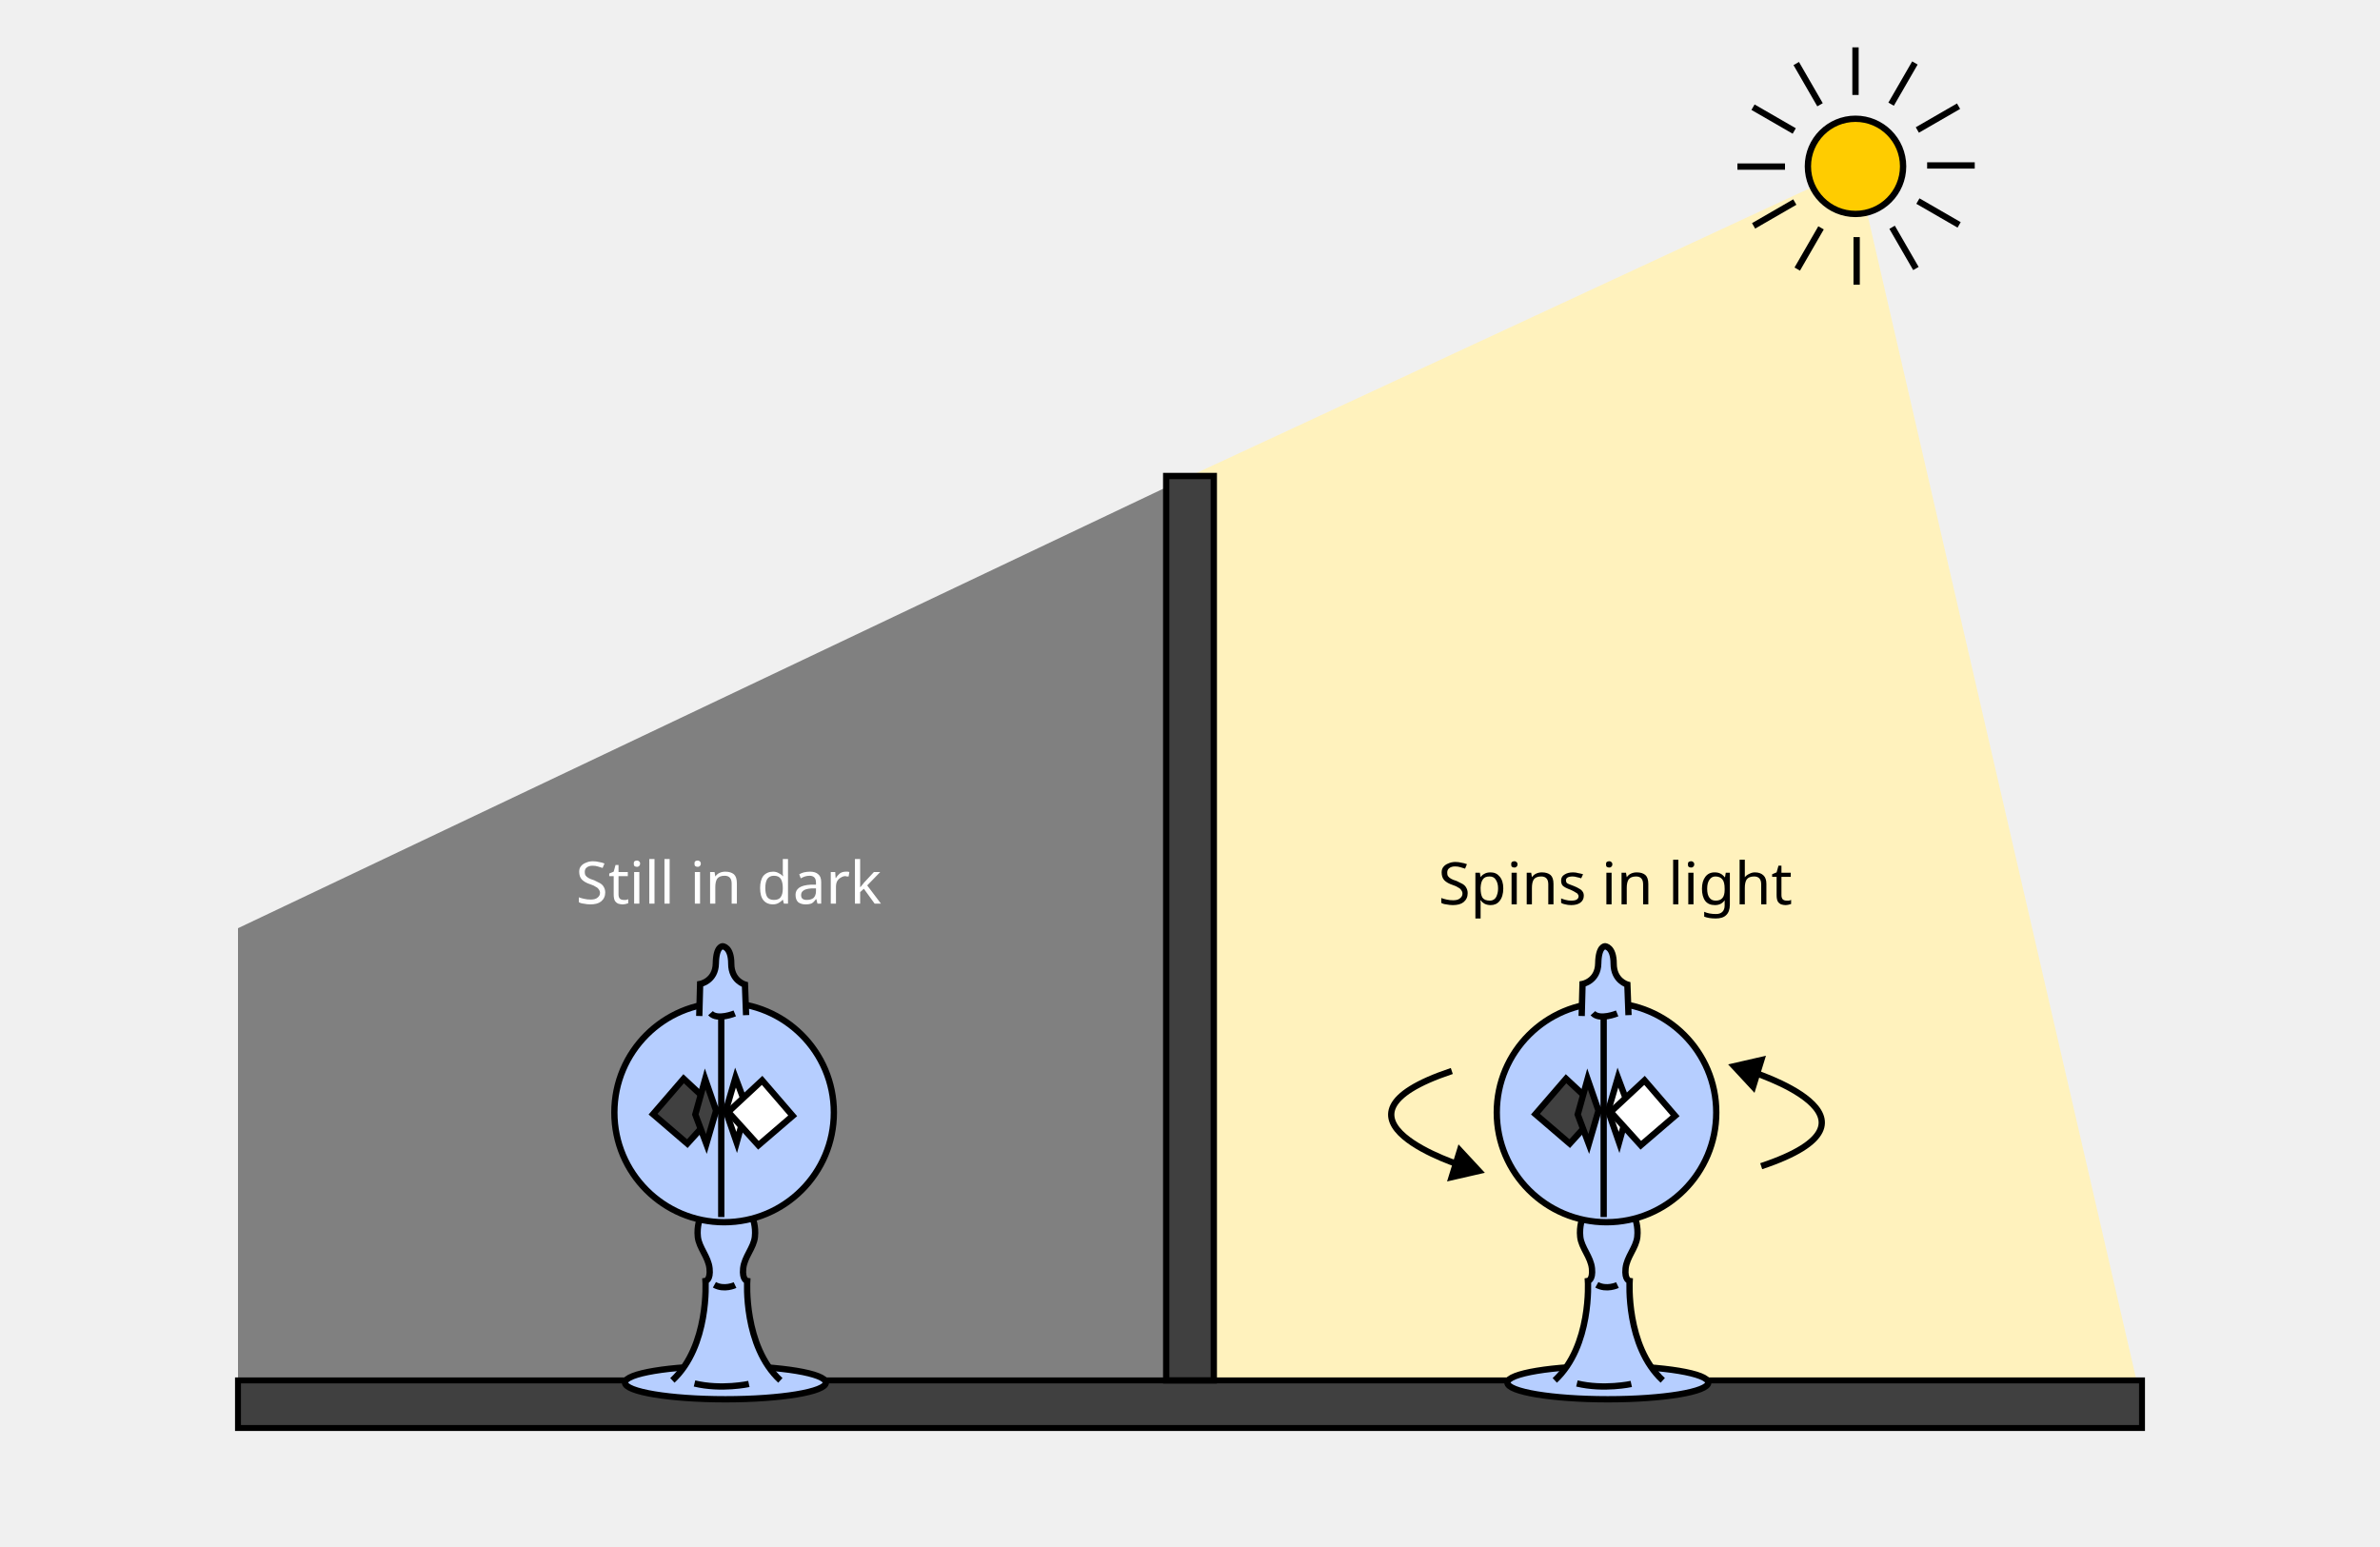
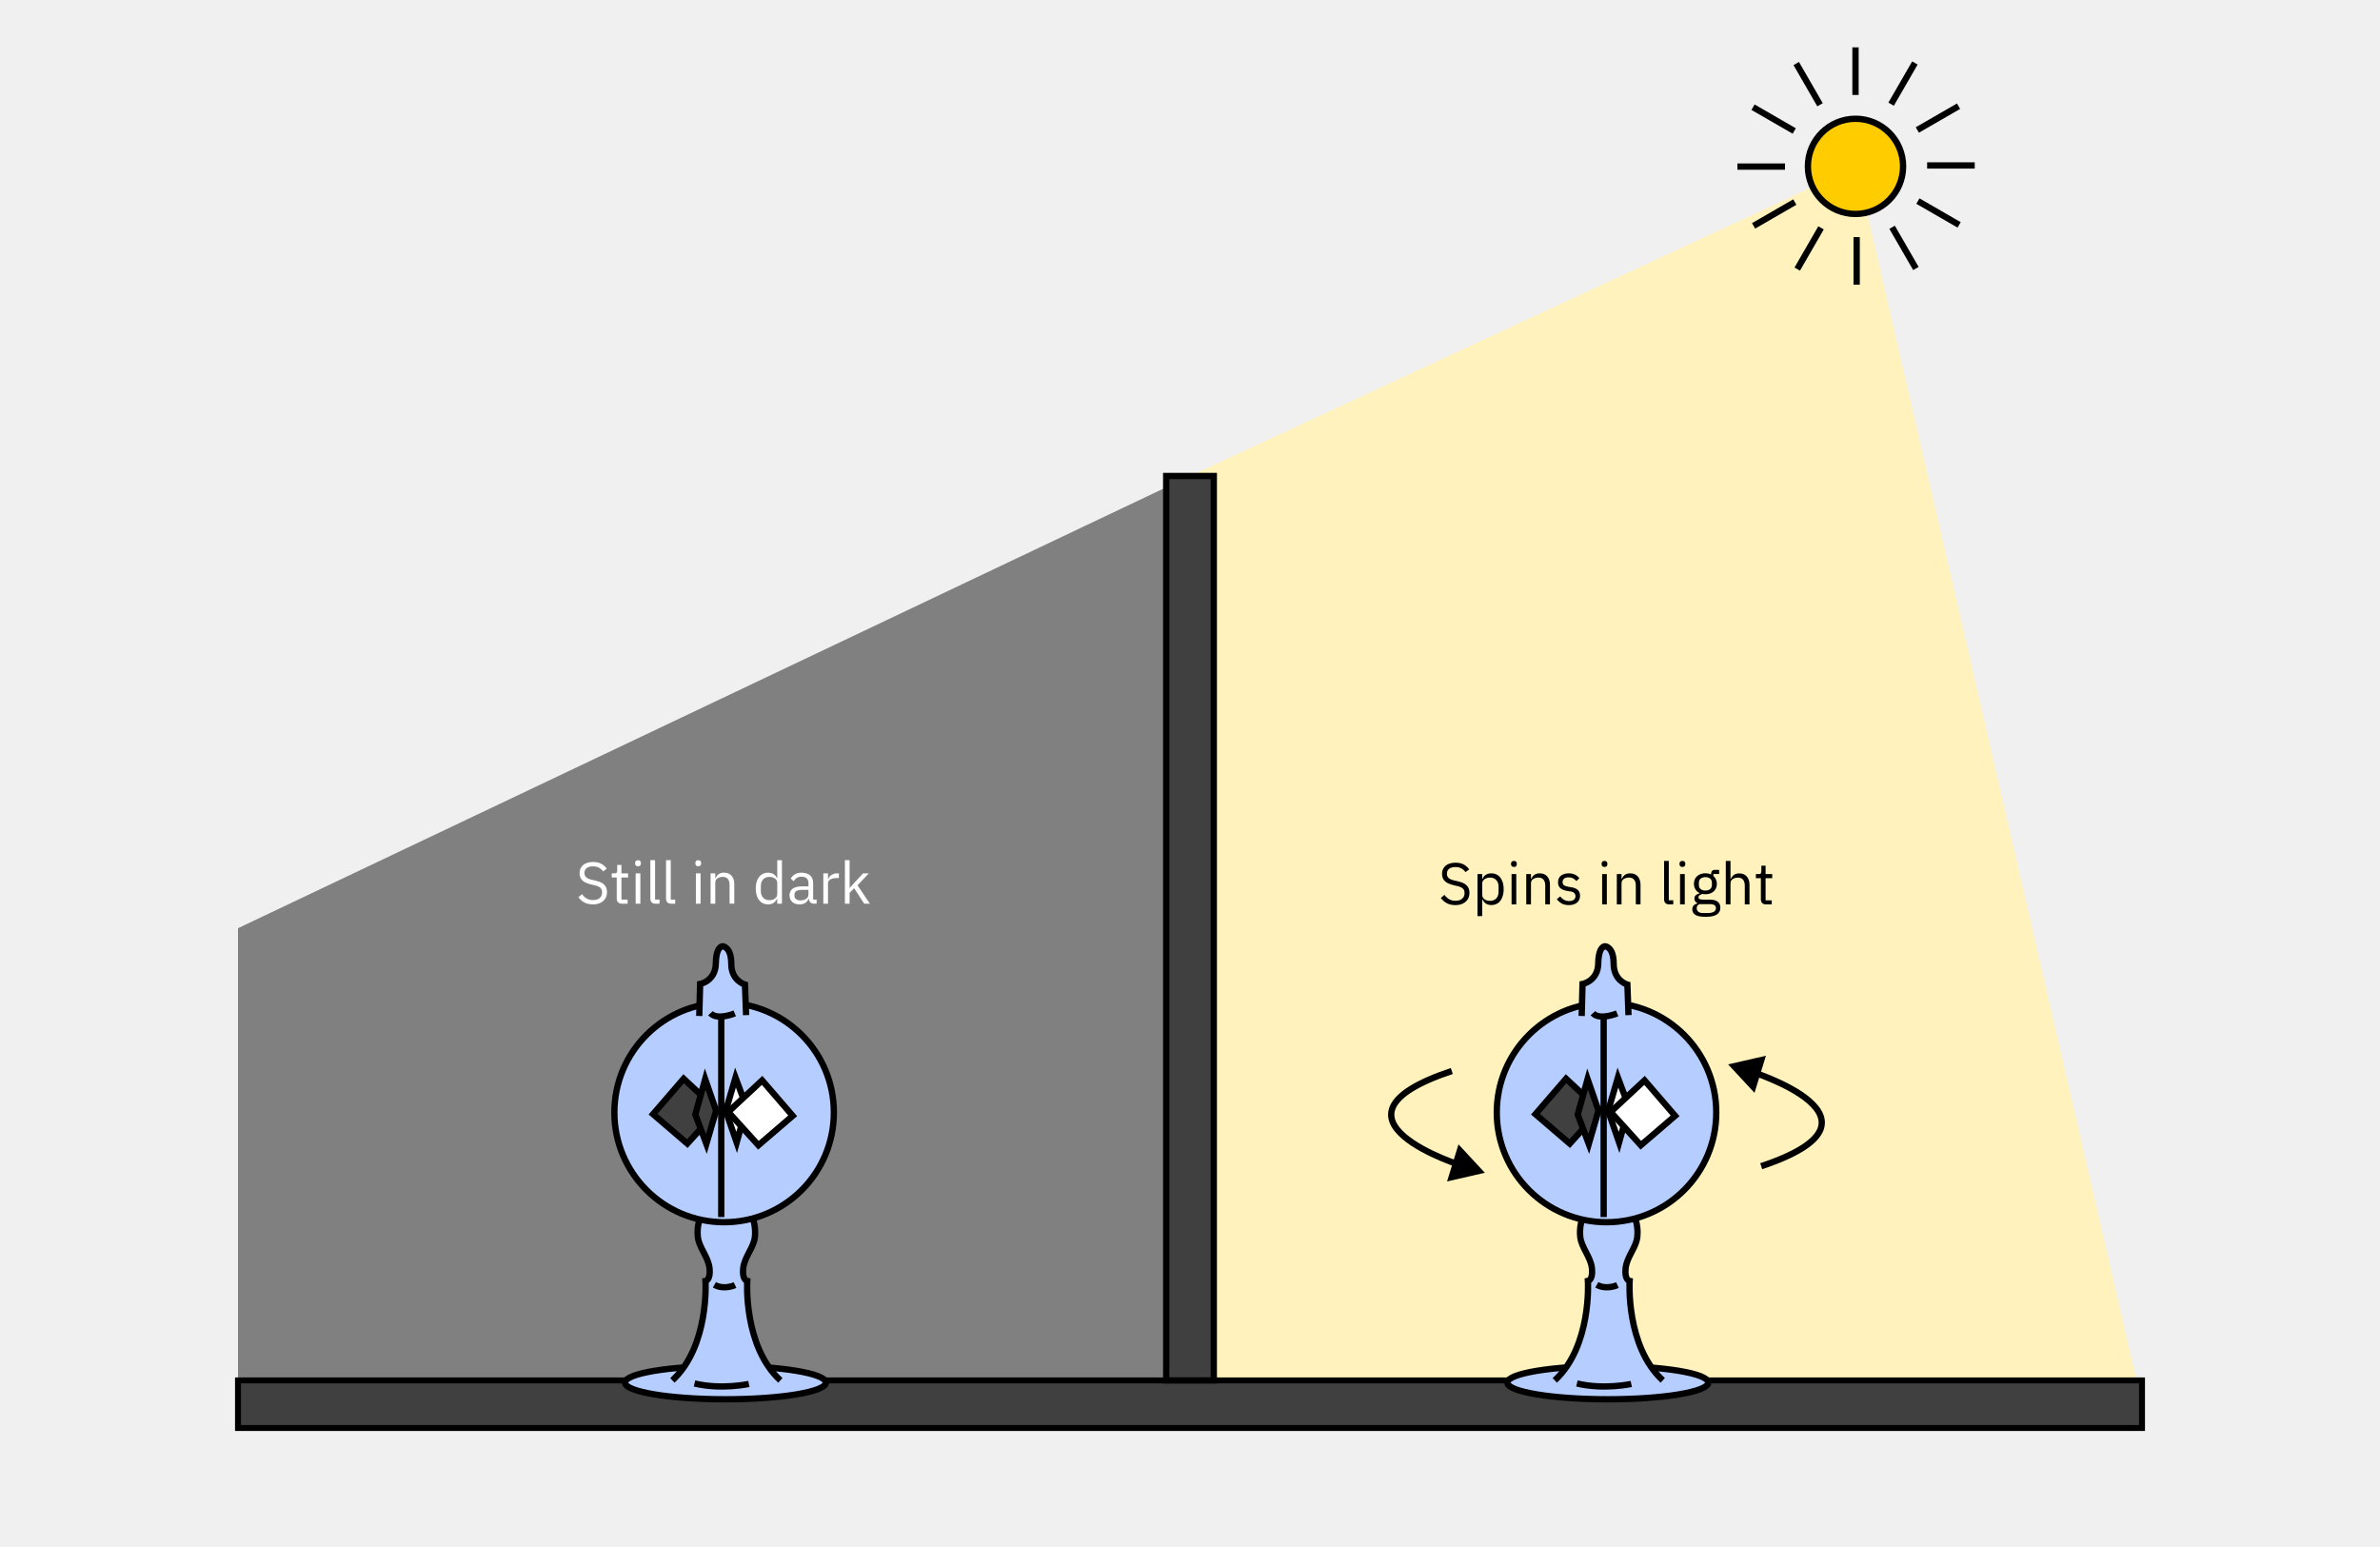
<svg xmlns="http://www.w3.org/2000/svg" width="100mm" height="65mm" viewBox="0 0 100 65" version="1.1" id="svg1" xml:space="preserve">
  <defs id="defs1">
    <marker style="overflow:visible" id="Triangle" refX="0" refY="0" orient="auto-start-reverse" markerWidth="1" markerHeight="1" viewBox="0 0 1 1" preserveAspectRatio="xMidYMid">
      <path transform="scale(0.5)" style="fill:context-stroke;fill-rule:evenodd;stroke:context-stroke;stroke-width:1pt" d="M 5.77,0 -2.88,5 V -5 Z" id="path135" />
    </marker>
-     <clipPath clipPathUnits="userSpaceOnUse" id="clipPath14">
-       <circle style="fill:none;stroke:#cc0000;stroke-width:0.25" id="circle14" cx="82.174" cy="59.018" r="11.527" />
-     </clipPath>
-     <filter style="color-interpolation-filters:sRGB" id="filter18" x="0" y="0" width="1" height="1">
-       <feComposite in2="SourceGraphic" operator="arithmetic" k1="0" k2="1" result="composite1" id="feComposite17" k3="0" k4="0" />
-       <feColorMatrix in="composite1" values="1" type="saturate" result="colormatrix1" id="feColorMatrix17" />
-       <feFlood flood-opacity="1" flood-color="rgb(255,0,0)" result="flood1" id="feFlood17" />
-       <feBlend in="flood1" in2="colormatrix1" mode="multiply" result="blend1" id="feBlend17" />
-       <feBlend in2="blend1" mode="screen" result="blend2" id="feBlend18" />
-       <feColorMatrix in="blend2" values="1" type="saturate" result="colormatrix2" id="feColorMatrix18" />
-       <feComposite in="colormatrix2" in2="SourceGraphic" operator="in" result="composite2" id="feComposite18" />
-     </filter>
-     <filter style="color-interpolation-filters:sRGB" id="filter20" x="0" y="0" width="1" height="1">
-       <feComposite in2="SourceGraphic" operator="arithmetic" k1="0" k2="1" result="composite1" id="feComposite19" k3="0" k4="0" />
-       <feColorMatrix in="composite1" values="1" type="saturate" result="colormatrix1" id="feColorMatrix19" />
-       <feFlood flood-opacity="1" flood-color="rgb(255,0,0)" result="flood1" id="feFlood19" />
-       <feBlend in="flood1" in2="colormatrix1" mode="multiply" result="blend1" id="feBlend19" />
-       <feBlend in2="blend1" mode="screen" result="blend2" id="feBlend20" />
-       <feColorMatrix in="blend2" values="1" type="saturate" result="colormatrix2" id="feColorMatrix20" />
-       <feComposite in="colormatrix2" in2="SourceGraphic" operator="in" result="composite2" id="feComposite20" />
-     </filter>
    <marker style="overflow:visible" id="Triangle-3" refX="0" refY="0" orient="auto-start-reverse" markerWidth="1" markerHeight="1" viewBox="0 0 1 1" preserveAspectRatio="xMidYMid">
      <path transform="scale(0.5)" style="fill:context-stroke;fill-rule:evenodd;stroke:context-stroke;stroke-width:1pt" d="M 5.77,0 -2.88,5 V -5 Z" id="path135-5" />
    </marker>
  </defs>
  <g id="layer1" transform="translate(0,-10)">
    <path style="fill:#808080;fill-opacity:1;stroke:none;stroke-width:0.265" d="M 50,30 10,49 V 68 H 50 V 30" id="path18" />
    <path style="fill:#fff2bd;fill-opacity:1;stroke:none;stroke-width:0.265" d="M 78,17 50,30 v 39 h 40 z" id="path17" />
-     <text xml:space="preserve" style="font-size:3.175px;text-align:start;writing-mode:lr-tb;direction:ltr;text-anchor:start;fill:#808080;stroke:none;stroke-width:0.25" x="23" y="16" id="text6">
-       <tspan id="tspan6" style="stroke-width:0.25" x="23" y="16" />
-     </text>
-     <text xml:space="preserve" style="font-style:normal;font-variant:normal;font-weight:normal;font-stretch:normal;font-size:2.469px;line-height:1;font-family:'IBM Plex Sans';-inkscape-font-specification:'IBM Plex Sans';text-align:start;writing-mode:lr-tb;direction:ltr;text-anchor:start;white-space:pre;inline-size:12.814;display:inline;fill:#ffffff;stroke:none;stroke-width:0.25" x="63.736" y="37.768" id="text7-1-2-9-75" transform="translate(-39.53905,10.20269)">
-       <tspan x="63.736" y="37.768" id="tspan1">Still in dark</tspan>
-     </text>
-     <text xml:space="preserve" style="font-style:normal;font-variant:normal;font-weight:normal;font-stretch:normal;font-size:2.469px;line-height:1;font-family:'IBM Plex Sans';-inkscape-font-specification:'IBM Plex Sans';text-align:start;writing-mode:lr-tb;direction:ltr;text-anchor:start;white-space:pre;inline-size:16.353;display:inline;fill:#000000;stroke:none;stroke-width:0.25" x="63.736" y="37.768" id="text7-1-2-9-75-1" transform="translate(-3.301517,10.23232)">
-       <tspan x="63.736" y="37.768" id="tspan2">Spins in light</tspan>
-     </text>
-     <text xml:space="preserve" style="font-size:2.469px;line-height:1;text-align:start;writing-mode:lr-tb;direction:ltr;text-anchor:start;white-space:pre;inline-size:12.814;display:inline;fill:#000000;stroke:none;stroke-width:0.25" x="63.736" y="37.768" id="text7-1-2-9-1" transform="translate(-4.635896,-21.90339)" />
+     <path d="m 64.45,37.797 q -0.207,0 -0.358,-0.079 -0.148,-0.081 -0.252,-0.222 l 0.153,-0.128 q 0.091,0.121 0.202,0.185 0.111,0.062 0.262,0.062 0.185,0 0.282,-0.089 0.099,-0.089 0.099,-0.237 0,-0.081 -0.032,-0.138 -0.032,-0.057 -0.104,-0.094 -0.069,-0.04 -0.183,-0.064 l -0.141,-0.032 q -0.156,-0.037 -0.264,-0.096 -0.109,-0.059 -0.165,-0.153 -0.057,-0.094 -0.057,-0.225 0,-0.153 0.072,-0.257 0.072,-0.106 0.2,-0.161 0.131,-0.054 0.299,-0.054 0.195,0 0.333,0.072 0.141,0.072 0.237,0.21 l -0.156,0.114 q -0.069,-0.099 -0.173,-0.156 -0.101,-0.057 -0.252,-0.057 -0.165,0 -0.262,0.072 -0.094,0.072 -0.094,0.21 0,0.081 0.035,0.136 0.037,0.054 0.109,0.091 0.072,0.035 0.18,0.059 l 0.141,0.032 q 0.168,0.037 0.274,0.101 0.106,0.064 0.156,0.158 0.052,0.094 0.052,0.222 0,0.158 -0.072,0.274 -0.072,0.116 -0.205,0.18 -0.131,0.064 -0.316,0.064 z m 0.931,0.464 v -1.768 h 0.198 v 0.207 h 0.01 q 0.049,-0.121 0.146,-0.178 0.096,-0.059 0.227,-0.059 0.161,0 0.277,0.081 0.116,0.081 0.178,0.232 0.064,0.148 0.064,0.353 0,0.202 -0.064,0.353 -0.062,0.151 -0.178,0.232 -0.116,0.081 -0.277,0.081 -0.131,0 -0.225,-0.059 -0.091,-0.059 -0.148,-0.178 h -0.01 v 0.701 z m 0.526,-0.642 q 0.168,0 0.264,-0.104 0.096,-0.106 0.096,-0.277 v -0.217 q 0,-0.17 -0.096,-0.274 -0.096,-0.106 -0.264,-0.106 -0.089,0 -0.165,0.032 -0.074,0.032 -0.119,0.086 -0.044,0.054 -0.044,0.126 v 0.474 q 0,0.081 0.044,0.141 0.044,0.057 0.119,0.089 0.077,0.03 0.165,0.03 z m 1.005,-1.425 q -0.062,0 -0.091,-0.03 -0.03,-0.032 -0.03,-0.081 v -0.032 q 0,-0.049 0.03,-0.079 0.03,-0.032 0.091,-0.032 0.064,0 0.091,0.032 0.03,0.03 0.03,0.079 v 0.032 q 0,0.049 -0.03,0.081 -0.027,0.03 -0.091,0.03 z m -0.099,1.573 v -1.274 h 0.198 v 1.274 z m 0.815,0 h -0.198 v -1.274 h 0.198 v 0.207 h 0.01 q 0.047,-0.109 0.131,-0.173 0.086,-0.064 0.23,-0.064 0.198,0 0.311,0.128 0.116,0.126 0.116,0.358 v 0.817 h -0.198 v -0.783 q 0,-0.17 -0.074,-0.257 -0.072,-0.086 -0.215,-0.086 -0.079,0 -0.151,0.027 -0.072,0.025 -0.116,0.079 -0.044,0.054 -0.044,0.136 z m 1.588,0.03 q -0.175,0 -0.296,-0.067 -0.121,-0.069 -0.207,-0.183 l 0.141,-0.114 q 0.074,0.091 0.165,0.143 0.091,0.052 0.212,0.052 0.126,0 0.195,-0.054 0.072,-0.054 0.072,-0.153 0,-0.074 -0.049,-0.128 -0.047,-0.054 -0.173,-0.072 l -0.101,-0.015 q -0.116,-0.017 -0.21,-0.057 -0.094,-0.042 -0.148,-0.116 -0.052,-0.077 -0.052,-0.195 0,-0.19 0.128,-0.282 0.131,-0.094 0.326,-0.094 0.104,0 0.183,0.025 0.081,0.025 0.146,0.072 0.064,0.044 0.116,0.109 l -0.131,0.119 q -0.042,-0.059 -0.123,-0.106 -0.081,-0.049 -0.205,-0.049 -0.121,0 -0.185,0.054 -0.064,0.052 -0.064,0.143 0,0.091 0.062,0.136 0.064,0.042 0.183,0.062 l 0.099,0.015 q 0.212,0.032 0.301,0.123 0.089,0.089 0.089,0.235 0,0.123 -0.057,0.212 -0.057,0.089 -0.163,0.138 -0.106,0.047 -0.252,0.047 z m 1.501,-1.603 q -0.062,0 -0.091,-0.03 -0.03,-0.032 -0.03,-0.081 v -0.032 q 0,-0.049 0.03,-0.079 0.03,-0.032 0.091,-0.032 0.064,0 0.091,0.032 0.03,0.03 0.03,0.079 v 0.032 q 0,0.049 -0.03,0.081 -0.027,0.03 -0.091,0.03 z m -0.099,1.573 v -1.274 h 0.198 v 1.274 z m 0.815,0 h -0.198 v -1.274 h 0.198 v 0.207 h 0.01 q 0.047,-0.109 0.131,-0.173 0.086,-0.064 0.23,-0.064 0.198,0 0.311,0.128 0.116,0.126 0.116,0.358 v 0.817 h -0.198 v -0.783 q 0,-0.17 -0.074,-0.257 -0.072,-0.086 -0.215,-0.086 -0.079,0 -0.151,0.027 -0.072,0.025 -0.116,0.079 -0.044,0.054 -0.044,0.136 z m 2.173,0 h -0.175 q -0.101,0 -0.156,-0.057 -0.054,-0.059 -0.054,-0.148 v -1.622 h 0.198 v 1.655 h 0.188 z m 0.385,-1.573 q -0.062,0 -0.091,-0.03 -0.03,-0.032 -0.03,-0.081 v -0.032 q 0,-0.049 0.03,-0.079 0.03,-0.032 0.091,-0.032 0.064,0 0.091,0.032 0.03,0.03 0.03,0.079 v 0.032 q 0,0.049 -0.03,0.081 -0.027,0.03 -0.091,0.03 z m -0.099,1.573 v -1.274 h 0.198 v 1.274 z m 1.692,0.141 q 0,0.131 -0.069,0.215 -0.069,0.086 -0.207,0.126 -0.136,0.042 -0.341,0.042 -0.198,0 -0.323,-0.037 -0.123,-0.037 -0.18,-0.109 -0.057,-0.069 -0.057,-0.168 0,-0.104 0.054,-0.163 0.054,-0.059 0.148,-0.084 v -0.027 q -0.054,-0.027 -0.084,-0.069 -0.03,-0.044 -0.03,-0.109 0,-0.096 0.062,-0.146 0.062,-0.052 0.158,-0.077 v -0.01 q -0.114,-0.054 -0.178,-0.156 -0.062,-0.101 -0.062,-0.235 0,-0.131 0.059,-0.23 0.059,-0.099 0.168,-0.153 0.109,-0.057 0.252,-0.057 0.069,0 0.128,0.012 0.062,0.012 0.114,0.037 v -0.022 q 0,-0.074 0.035,-0.121 0.035,-0.049 0.114,-0.049 h 0.19 v 0.173 h -0.242 v 0.081 q 0.069,0.059 0.106,0.143 0.04,0.084 0.04,0.185 0,0.128 -0.059,0.23 -0.059,0.099 -0.168,0.156 -0.109,0.054 -0.254,0.054 -0.032,0 -0.064,-0.003 -0.032,-0.005 -0.059,-0.01 -0.062,0.017 -0.116,0.052 -0.052,0.032 -0.052,0.091 0,0.057 0.054,0.077 0.054,0.02 0.141,0.02 h 0.272 q 0.237,0 0.343,0.091 0.109,0.089 0.109,0.247 z m -0.185,0.015 q 0,-0.077 -0.059,-0.123 -0.057,-0.044 -0.205,-0.044 h -0.425 q -0.062,0.027 -0.091,0.069 -0.027,0.044 -0.027,0.104 0,0.084 0.062,0.143 0.064,0.059 0.215,0.059 h 0.183 q 0.165,0 0.257,-0.052 0.091,-0.052 0.091,-0.156 z m -0.442,-0.738 q 0.126,0 0.2,-0.059 0.074,-0.062 0.074,-0.188 v -0.069 q 0,-0.126 -0.074,-0.185 -0.074,-0.062 -0.2,-0.062 -0.126,0 -0.2,0.062 -0.074,0.059 -0.074,0.185 v 0.069 q 0,0.126 0.074,0.188 0.074,0.059 0.2,0.059 z m 0.857,0.583 v -1.827 h 0.198 v 0.761 h 0.01 q 0.047,-0.109 0.131,-0.173 0.086,-0.064 0.23,-0.064 0.198,0 0.311,0.128 0.116,0.126 0.116,0.358 v 0.817 h -0.198 v -0.783 q 0,-0.17 -0.074,-0.257 -0.072,-0.086 -0.215,-0.086 -0.079,0 -0.151,0.027 -0.072,0.025 -0.116,0.079 -0.044,0.054 -0.044,0.136 v 0.884 z m 1.931,0 h -0.247 q -0.101,0 -0.156,-0.059 -0.054,-0.059 -0.054,-0.151 v -0.891 h -0.21 v -0.173 h 0.119 q 0.064,0 0.086,-0.025 0.025,-0.027 0.025,-0.091 v -0.237 h 0.178 v 0.353 h 0.279 v 0.173 h -0.279 v 0.929 h 0.259 z" id="text7-1-2-9-75-1" style="font-size:2.469px;line-height:1;font-family:'IBM Plex Sans';-inkscape-font-specification:'IBM Plex Sans';white-space:pre;inline-size:16.353;stroke-width:0.25" transform="translate(-3.301517,10.23232)" aria-label="Spins in light" />
+     <path d="m 64.45,37.797 q -0.207,0 -0.358,-0.079 -0.148,-0.081 -0.252,-0.222 l 0.153,-0.128 q 0.091,0.121 0.202,0.185 0.111,0.062 0.262,0.062 0.185,0 0.282,-0.089 0.099,-0.089 0.099,-0.237 0,-0.081 -0.032,-0.138 -0.032,-0.057 -0.104,-0.094 -0.069,-0.04 -0.183,-0.064 l -0.141,-0.032 q -0.156,-0.037 -0.264,-0.096 -0.109,-0.059 -0.165,-0.153 -0.057,-0.094 -0.057,-0.225 0,-0.153 0.072,-0.257 0.072,-0.106 0.2,-0.161 0.131,-0.054 0.299,-0.054 0.195,0 0.333,0.072 0.141,0.072 0.237,0.21 l -0.156,0.114 q -0.069,-0.099 -0.173,-0.156 -0.101,-0.057 -0.252,-0.057 -0.165,0 -0.262,0.072 -0.094,0.072 -0.094,0.21 0,0.081 0.035,0.136 0.037,0.054 0.109,0.091 0.072,0.035 0.18,0.059 l 0.141,0.032 q 0.168,0.037 0.274,0.101 0.106,0.064 0.156,0.158 0.052,0.094 0.052,0.222 0,0.158 -0.072,0.274 -0.072,0.116 -0.205,0.18 -0.131,0.064 -0.316,0.064 z m 1.459,-0.03 H 65.662 q -0.101,0 -0.156,-0.059 -0.054,-0.059 -0.054,-0.151 v -0.891 h -0.21 v -0.173 h 0.119 q 0.064,0 0.086,-0.025 0.025,-0.027 0.025,-0.091 v -0.237 h 0.178 v 0.353 h 0.279 v 0.173 h -0.279 v 0.929 h 0.259 z m 0.437,-1.573 q -0.062,0 -0.091,-0.03 -0.03,-0.032 -0.03,-0.081 v -0.032 q 0,-0.049 0.03,-0.079 0.03,-0.032 0.091,-0.032 0.064,0 0.091,0.032 0.03,0.03 0.03,0.079 v 0.032 q 0,0.049 -0.03,0.081 -0.027,0.03 -0.091,0.03 z m -0.099,1.573 v -1.274 h 0.198 v 1.274 z m 1.003,0 h -0.175 q -0.101,0 -0.156,-0.057 -0.054,-0.059 -0.054,-0.148 v -1.622 h 0.198 v 1.655 h 0.188 z m 0.659,0 h -0.175 q -0.101,0 -0.156,-0.057 -0.054,-0.059 -0.054,-0.148 v -1.622 h 0.198 v 1.655 h 0.188 z m 0.968,-1.573 q -0.062,0 -0.091,-0.03 -0.03,-0.032 -0.03,-0.081 v -0.032 q 0,-0.049 0.03,-0.079 0.03,-0.032 0.091,-0.032 0.064,0 0.091,0.032 0.03,0.03 0.03,0.079 v 0.032 q 0,0.049 -0.03,0.081 -0.027,0.03 -0.091,0.03 z m -0.099,1.573 v -1.274 h 0.198 v 1.274 z m 0.815,0 h -0.198 v -1.274 h 0.198 v 0.207 h 0.01 q 0.047,-0.109 0.131,-0.173 0.086,-0.064 0.23,-0.064 0.198,0 0.311,0.128 0.116,0.126 0.116,0.358 v 0.817 h -0.198 v -0.783 q 0,-0.17 -0.074,-0.257 -0.072,-0.086 -0.215,-0.086 -0.079,0 -0.151,0.027 -0.072,0.025 -0.116,0.079 -0.044,0.054 -0.044,0.136 z m 2.603,0 v -0.207 h -0.01 q -0.057,0.119 -0.151,0.178 -0.091,0.059 -0.222,0.059 -0.158,0 -0.277,-0.081 -0.116,-0.081 -0.18,-0.232 -0.062,-0.151 -0.062,-0.353 0,-0.205 0.062,-0.353 0.064,-0.151 0.18,-0.232 0.119,-0.081 0.277,-0.081 0.131,0 0.227,0.059 0.096,0.057 0.146,0.178 h 0.01 v -0.761 h 0.198 v 1.827 z m -0.328,-0.148 q 0.091,0 0.165,-0.03 0.074,-0.032 0.119,-0.089 0.044,-0.059 0.044,-0.141 v -0.474 q 0,-0.072 -0.044,-0.126 -0.044,-0.054 -0.119,-0.086 -0.074,-0.032 -0.165,-0.032 -0.165,0 -0.264,0.106 -0.096,0.104 -0.096,0.274 v 0.217 q 0,0.17 0.096,0.277 0.099,0.104 0.264,0.104 z m 1.983,0.148 h -0.111 q -0.079,0 -0.128,-0.032 -0.049,-0.035 -0.072,-0.094 -0.022,-0.059 -0.022,-0.136 v -0.017 l 0.077,0.072 h -0.086 q -0.04,0.116 -0.138,0.178 -0.096,0.059 -0.23,0.059 -0.202,0 -0.316,-0.104 -0.111,-0.104 -0.111,-0.282 0,-0.121 0.059,-0.202 0.059,-0.084 0.178,-0.126 0.121,-0.044 0.306,-0.044 h 0.252 v -0.126 q 0,-0.136 -0.074,-0.207 -0.074,-0.072 -0.227,-0.072 -0.114,0 -0.193,0.052 -0.079,0.052 -0.131,0.138 L 72.765,36.713 q 0.052,-0.101 0.165,-0.175 0.114,-0.074 0.286,-0.074 0.23,0 0.358,0.114 0.131,0.114 0.131,0.316 v 0.701 h 0.146 z M 73.508,37.187 H 73.246 q -0.168,0 -0.247,0.049 -0.079,0.049 -0.079,0.143 v 0.052 q 0,0.094 0.069,0.146 0.069,0.052 0.183,0.052 0.099,0 0.173,-0.03 0.077,-0.032 0.119,-0.084 0.044,-0.054 0.044,-0.119 z m 0.822,0.58 h -0.198 v -1.274 h 0.198 v 0.235 h 0.012 q 0.022,-0.062 0.069,-0.114 0.047,-0.054 0.121,-0.086 0.074,-0.035 0.178,-0.035 h 0.077 v 0.198 h -0.116 q -0.106,0 -0.183,0.03 -0.077,0.027 -0.119,0.074 -0.04,0.047 -0.04,0.109 z m 0.709,0 v -1.827 h 0.198 v 0.931 0.227 h 0.01 l 0.195,-0.217 0.361,-0.388 h 0.24 l -0.472,0.504 0.519,0.77 H 75.849 L 75.427,37.118 75.237,37.313 v 0.454 z" id="text7-1-2-9-75" style="font-size:2.469px;line-height:1;font-family:'IBM Plex Sans';-inkscape-font-specification:'IBM Plex Sans';white-space:pre;inline-size:12.814;fill:#ffffff;stroke-width:0.25" transform="translate(-39.53905,10.20269)" aria-label="Still in dark" />
    <rect style="fill:#404040;stroke:#000000;stroke-width:0.25" id="rect11" width="80" height="2" x="10" y="68" />
    <g id="g12" transform="translate(51.29301,29.81292)">
      <ellipse style="fill:#b6ceff;fill-opacity:1;stroke:#000000;stroke-width:0.265" id="path3" cx="-20.813" cy="38.28" ry="0.7" rx="4.22" />
      <path id="path4-6-9" style="fill:#b6ceff;fill-opacity:1;stroke:none;stroke-width:0.265" d="m -23.042,38.187 c 1.562,-1.443 1.392,-4.177 1.392,-4.177 0,0 0.221,-0.034 0.17,-0.526 -0.051,-0.492 -0.441,-0.866 -0.492,-1.324 -0.051,-0.458 0.102,-0.815 0.102,-0.815 h 2.193 m 0,0 c 0,0 0.153,0.357 0.102,0.815 -0.051,0.458 -0.441,0.832 -0.492,1.324 -0.051,0.492 0.17,0.526 0.17,0.526 0,0 -0.17,2.734 1.392,4.177 h -4.537" />
      <path style="fill:none;stroke:#000000;stroke-width:0.265" d="m -23.042,38.187 c 1.562,-1.443 1.392,-4.177 1.392,-4.177 0,0 0.221,-0.034 0.17,-0.526 -0.051,-0.492 -0.441,-0.866 -0.492,-1.324 -0.051,-0.458 0.102,-0.815 0.102,-0.815" id="path4" />
      <path style="fill:none;stroke:#000000;stroke-width:0.265" d="m -18.505,38.187 c -1.562,-1.443 -1.392,-4.177 -1.392,-4.177 0,0 -0.221,-0.034 -0.17,-0.526 0.051,-0.492 0.441,-0.866 0.492,-1.324 0.051,-0.458 -0.102,-0.815 -0.102,-0.815" id="path4-6" />
      <circle style="fill:#b6ceff;fill-opacity:1;stroke:#000000;stroke-width:0.265" id="path6" cx="-20.868" cy="26.93" r="4.611" />
      <path style="fill:none;stroke:#000000;stroke-width:0.265" d="M -20.988,31.324 V 22.563" id="path7" />
      <path style="fill:#404040;stroke:#000000;stroke-width:0.265" d="m -21.146,26.838 -1.423,-1.326 -1.285,1.489 1.441,1.237 z" id="path8-1" />
      <path style="fill:#404040;stroke:#000000;stroke-width:0.265" d="m -21.205,26.852 -0.459,-1.326 -0.414,1.489 0.464,1.237 z" id="path8-1-9" />
      <path style="fill:#ffffff;stroke:#000000;stroke-width:0.265" d="m -20.799,26.864 0.459,1.326 0.414,-1.489 -0.464,-1.237 z" id="path8-1-9-1" />
      <path style="fill:#b6ceff;fill-opacity:1;stroke:#000000;stroke-width:0.265" d="m -21.912,22.876 0.036,-1.345 c 0,0 0.648,-0.12 0.66,-0.864 0.012,-0.744 0.288,-0.72 0.288,-0.72 0,0 0.36,0.012 0.36,0.732 0,0.72 0.576,0.876 0.576,0.876 l 0.048,1.285" id="path11" />
      <path style="fill:#ffffff;stroke:#000000;stroke-width:0.265" d="m -20.694,26.907 1.423,-1.326 1.285,1.489 -1.441,1.237 z" id="path8" />
      <path style="fill:none;stroke:#000000;stroke-width:0.265" d="m -21.44,22.758 c 0.28,0.314 1.019,0.009 1.019,0.009" id="path12" />
      <path style="fill:none;stroke:#000000;stroke-width:0.265" d="m -22.112,38.316 c 1.129,0.272 2.284,0.02 2.284,0.02" id="path12-2" />
      <path style="fill:none;stroke:#000000;stroke-width:0.265" d="m -21.275,34.17 c 0.408,0.229 0.866,0.012 0.866,0.012" id="path12-2-2" />
    </g>
    <g id="g12-4" transform="translate(88.36892,29.81292)">
      <ellipse style="fill:#b6ceff;fill-opacity:1;stroke:#000000;stroke-width:0.265" id="path3-8" cx="-20.813" cy="38.28" ry="0.7" rx="4.22" />
      <path id="path4-6-9-6" style="fill:#b6ceff;fill-opacity:1;stroke:none;stroke-width:0.265" d="m -23.042,38.187 c 1.562,-1.443 1.392,-4.177 1.392,-4.177 0,0 0.221,-0.034 0.17,-0.526 -0.051,-0.492 -0.441,-0.866 -0.492,-1.324 -0.051,-0.458 0.102,-0.815 0.102,-0.815 h 2.193 m 0,0 c 0,0 0.153,0.357 0.102,0.815 -0.051,0.458 -0.441,0.832 -0.492,1.324 -0.051,0.492 0.17,0.526 0.17,0.526 0,0 -0.17,2.734 1.392,4.177 h -4.537" />
      <path style="fill:none;stroke:#000000;stroke-width:0.265" d="m -23.042,38.187 c 1.562,-1.443 1.392,-4.177 1.392,-4.177 0,0 0.221,-0.034 0.17,-0.526 -0.051,-0.492 -0.441,-0.866 -0.492,-1.324 -0.051,-0.458 0.102,-0.815 0.102,-0.815" id="path4-5" />
      <path style="fill:none;stroke:#000000;stroke-width:0.265" d="m -18.505,38.187 c -1.562,-1.443 -1.392,-4.177 -1.392,-4.177 0,0 -0.221,-0.034 -0.17,-0.526 0.051,-0.492 0.441,-0.866 0.492,-1.324 0.051,-0.458 -0.102,-0.815 -0.102,-0.815" id="path4-6-0" />
      <circle style="fill:#b6ceff;fill-opacity:1;stroke:#000000;stroke-width:0.265" id="path6-9" cx="-20.868" cy="26.93" r="4.611" />
      <path style="fill:none;stroke:#000000;stroke-width:0.265" d="M -20.988,31.324 V 22.563" id="path7-0" />
      <path style="fill:#404040;stroke:#000000;stroke-width:0.265" d="m -21.146,26.838 -1.423,-1.326 -1.285,1.489 1.441,1.237 z" id="path8-1-0" />
      <path style="fill:#404040;stroke:#000000;stroke-width:0.265" d="m -21.205,26.852 -0.459,-1.326 -0.414,1.489 0.464,1.237 z" id="path8-1-9-6" />
      <path style="fill:#ffffff;stroke:#000000;stroke-width:0.265" d="m -20.799,26.864 0.459,1.326 0.414,-1.489 -0.464,-1.237 z" id="path8-1-9-1-1" />
      <path style="fill:#b6ceff;fill-opacity:1;stroke:#000000;stroke-width:0.265" d="m -21.912,22.876 0.036,-1.345 c 0,0 0.648,-0.12 0.66,-0.864 0.012,-0.744 0.288,-0.72 0.288,-0.72 0,0 0.36,0.012 0.36,0.732 0,0.72 0.576,0.876 0.576,0.876 l 0.048,1.285" id="path11-3" />
      <path style="fill:#ffffff;stroke:#000000;stroke-width:0.265" d="m -20.694,26.907 1.423,-1.326 1.285,1.489 -1.441,1.237 z" id="path8-8" />
      <path style="fill:none;stroke:#000000;stroke-width:0.265" d="m -21.44,22.758 c 0.28,0.314 1.019,0.009 1.019,0.009" id="path12-9" />
      <path style="fill:none;stroke:#000000;stroke-width:0.265" d="m -22.112,38.316 c 1.129,0.272 2.284,0.02 2.284,0.02" id="path12-2-3" />
      <path style="fill:none;stroke:#000000;stroke-width:0.265" d="m -21.275,34.17 c 0.408,0.229 0.866,0.012 0.866,0.012" id="path12-2-2-4" />
    </g>
    <g id="g16" transform="translate(-11.03776,-0.01026786)">
      <circle style="fill:#ffcc00;fill-opacity:1;stroke:#000000;stroke-width:0.265" id="path14" cx="89" cy="17" r="2" />
      <path style="fill:#ffcc00;fill-opacity:1;stroke:#000000;stroke-width:0.265" d="m 89,12 v 2" id="path15" />
      <path style="fill:#ffcc00;fill-opacity:1;stroke:#000000;stroke-width:0.265" d="m 86.51,12.68 1,1.732" id="path15-6" />
      <path style="fill:#ffcc00;fill-opacity:1;stroke:#000000;stroke-width:0.265" d="m 84.694,14.514 1.732,1" id="path15-2" />
      <path style="fill:#ffcc00;fill-opacity:1;stroke:#000000;stroke-width:0.265" d="m 84.038,17.01 h 2" id="path15-6-9" />
      <path style="fill:#ffcc00;fill-opacity:1;stroke:#000000;stroke-width:0.265" d="m 84.718,19.5 1.732,-1" id="path15-8" />
      <path style="fill:#ffcc00;fill-opacity:1;stroke:#000000;stroke-width:0.265" d="m 86.552,21.316 1,-1.732" id="path15-6-4" />
      <path style="fill:#ffcc00;fill-opacity:1;stroke:#000000;stroke-width:0.265" d="m 89.048,21.973 -10e-7,-2" id="path15-2-0" />
      <path style="fill:#ffcc00;fill-opacity:1;stroke:#000000;stroke-width:0.265" d="m 91.538,21.292 -1,-1.732" id="path15-6-9-7" />
      <path style="fill:#ffcc00;fill-opacity:1;stroke:#000000;stroke-width:0.265" d="m 93.354,19.459 -1.732,-1" id="path15-8-5" />
      <path style="fill:#ffcc00;fill-opacity:1;stroke:#000000;stroke-width:0.265" d="m 94.01,16.962 h -2" id="path15-6-4-4" />
      <path style="fill:#ffcc00;fill-opacity:1;stroke:#000000;stroke-width:0.265" d="m 93.33,14.472 -1.732,1" id="path15-2-0-2" />
      <path style="fill:#ffcc00;fill-opacity:1;stroke:#000000;stroke-width:0.265" d="m 91.496,12.656 -1,1.732" id="path15-6-9-7-0" />
    </g>
    <rect style="fill:#404040;fill-opacity:1;stroke:#000000;stroke-width:0.265" id="rect18" width="2" height="38" x="49" y="30" />
    <path style="fill:none;fill-opacity:1;stroke:#000000;stroke-width:0.265;stroke-dasharray:none;marker-end:url(#Triangle)" d="m 61,55 c -6,2 0.49,4 0.49,4" id="path19" />
    <path style="fill:none;fill-opacity:1;stroke:#000000;stroke-width:0.265;stroke-dasharray:none;marker-end:url(#Triangle-3)" d="m 74,59 c 6,-2 -0.49,-4 -0.49,-4" id="path19-8" />
  </g>
</svg>
